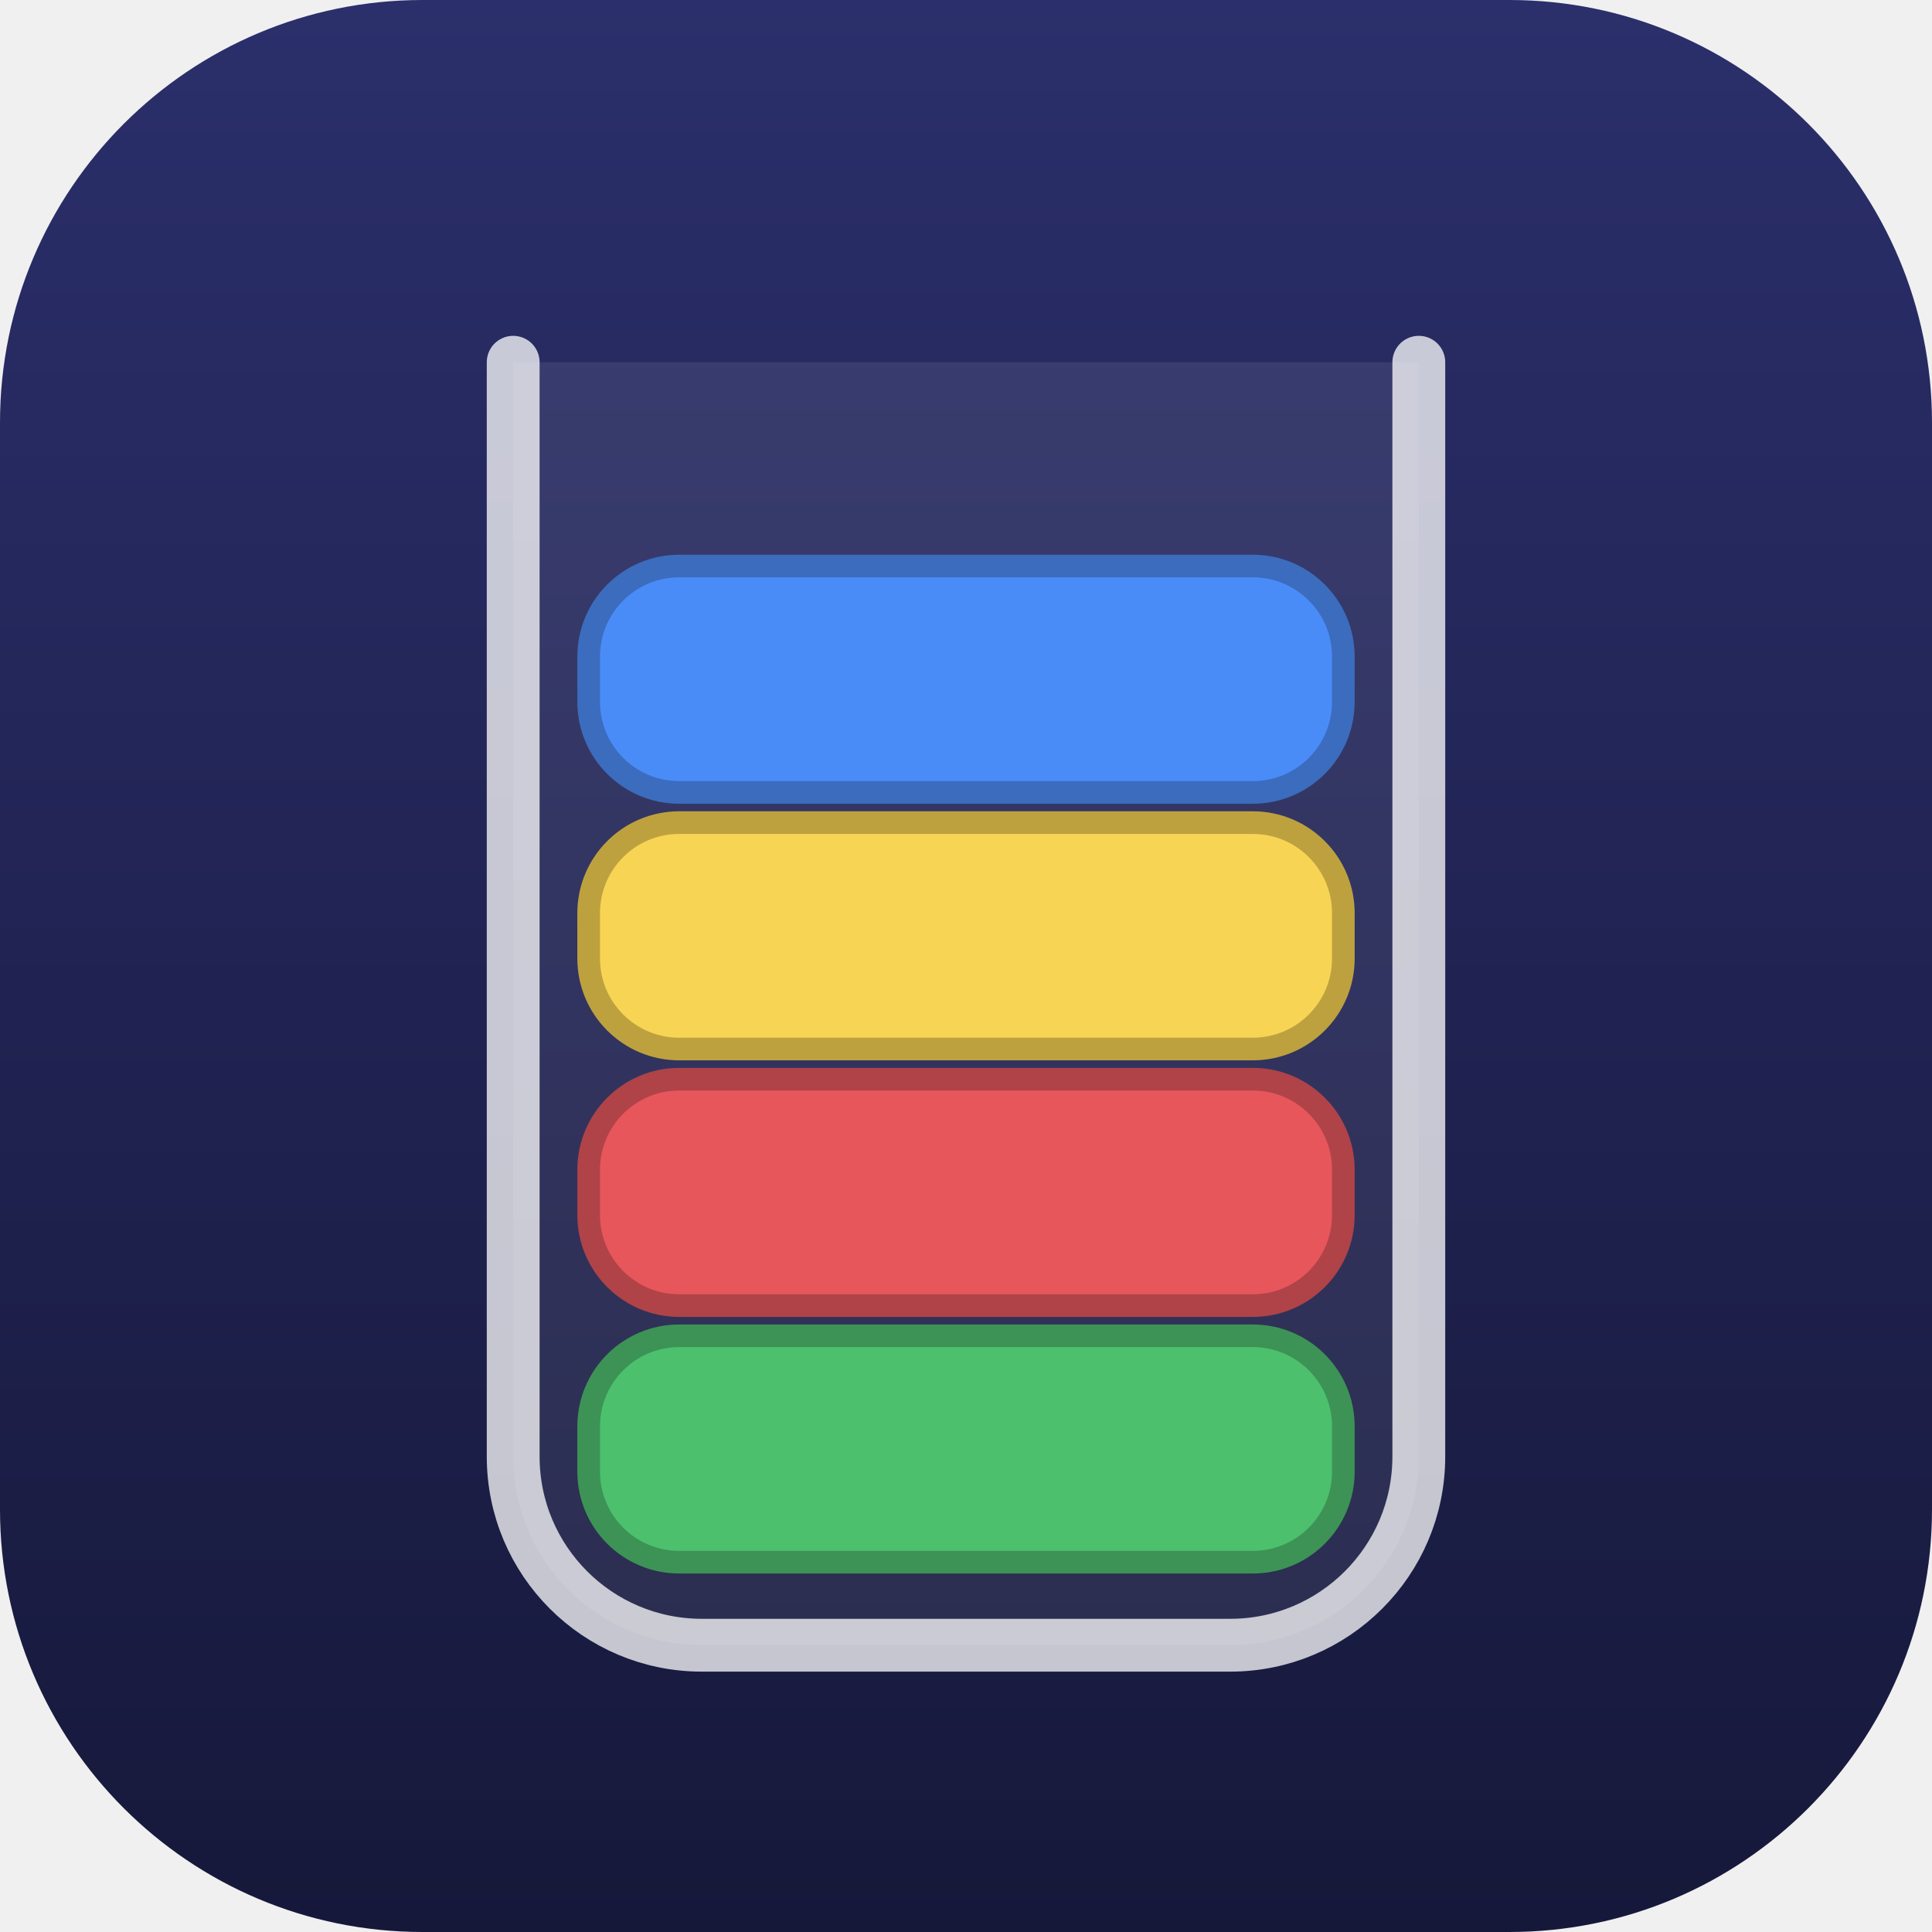
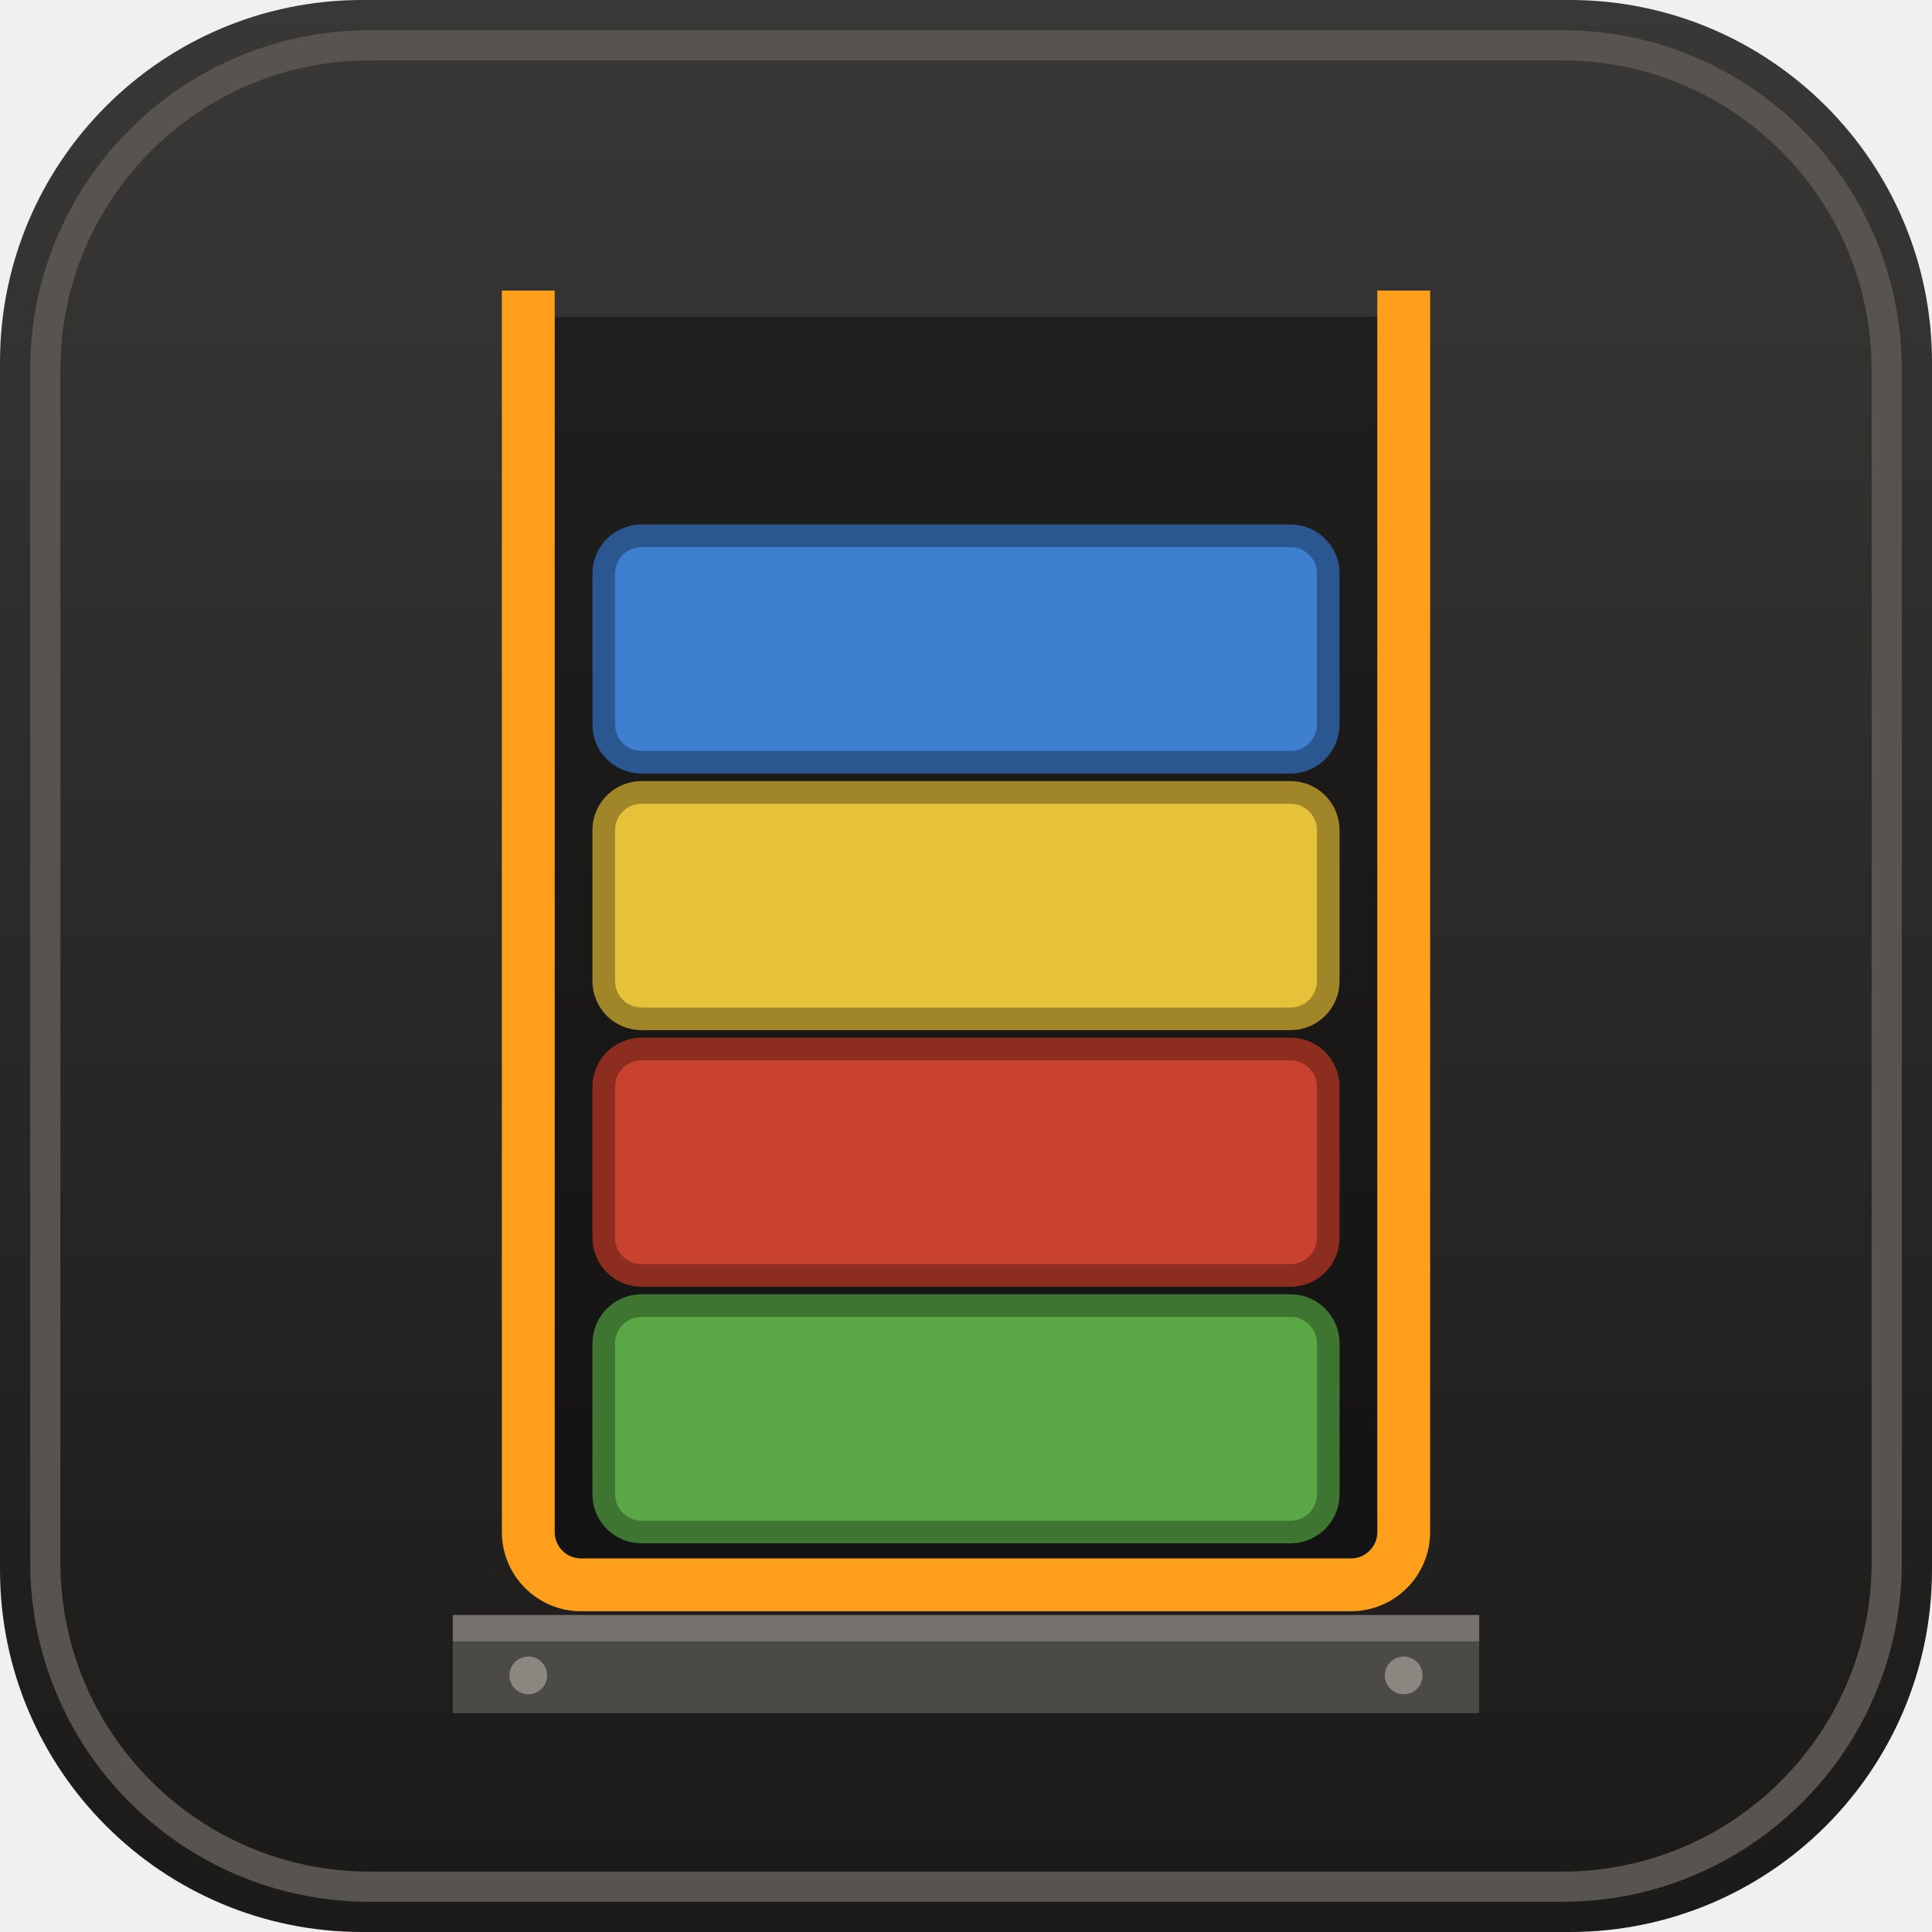
<svg xmlns="http://www.w3.org/2000/svg" width="512" height="512" viewBox="0 0 512 512">
  <defs>
    <linearGradient id="bg" x1="0" y1="0" x2="0" y2="1">
-       <stop offset="0" stop-color="#2b2f6b" />
-       <stop offset="1" stop-color="#16183a" />
+       <stop offset="0" stop-color="#3a3836" />
+       <stop offset="1" stop-color="#1b1a19" />
    </linearGradient>
  </defs>
-   <rect width="512" height="512" rx="112" fill="url(#bg)" />
-   <rect x="156" y="150" width="200" height="60" rx="24" fill="#3B82F6" stroke="#2a5fb8" stroke-width="6" />
-   <rect x="156" y="218" width="200" height="60" rx="24" fill="#F7D046" stroke="#b8992f" stroke-width="6" />
-   <rect x="156" y="286" width="200" height="60" rx="24" fill="#E5484D" stroke="#a83338" stroke-width="6" />
-   <rect x="156" y="354" width="200" height="60" rx="24" fill="#3DBB61" stroke="#2b8a46" stroke-width="6" />
-   <path d="M136 96 v290 a50 50 0 0 0 50 50 h140 a50 50 0 0 0 50 -50 v-290" fill="rgba(255,255,255,0.08)" stroke="#ffffff" stroke-opacity="0.75" stroke-width="14" stroke-linecap="round" />
+   <rect width="512" height="512" rx="96" fill="url(#bg)" />
+   <rect x="12" y="12" width="488" height="488" rx="86" fill="none" stroke="#57534f" stroke-width="8" />
+   <rect x="140" y="84" width="232" height="336" fill="#000" fill-opacity="0.4" />
+   <rect x="160" y="142" width="192" height="60" rx="10" fill="#3f7fd0" stroke="#2b5791" stroke-width="6" />
+   <rect x="160" y="210" width="192" height="60" rx="10" fill="#e6c13a" stroke="#a08628" stroke-width="6" />
+   <rect x="160" y="278" width="192" height="60" rx="10" fill="#c9412f" stroke="#8c2d20" stroke-width="6" />
+   <rect x="160" y="346" width="192" height="60" rx="10" fill="#5aa845" stroke="#3e7530" stroke-width="6" />
+   <path d="M140 84 v322 a14 14 0 0 0 14 14 h204 a14 14 0 0 0 14 -14 v-322" fill="none" stroke="#ff9f1c" stroke-width="14" stroke-linecap="square" />
+   <rect x="120" y="428" width="272" height="26" fill="#4c4a47" />
+   <rect x="120" y="428" width="272" height="7" fill="#75726d" />
+   <circle cx="140" cy="444" r="5" fill="#8a8680" />
+   <circle cx="372" cy="444" r="5" fill="#8a8680" />
</svg>
